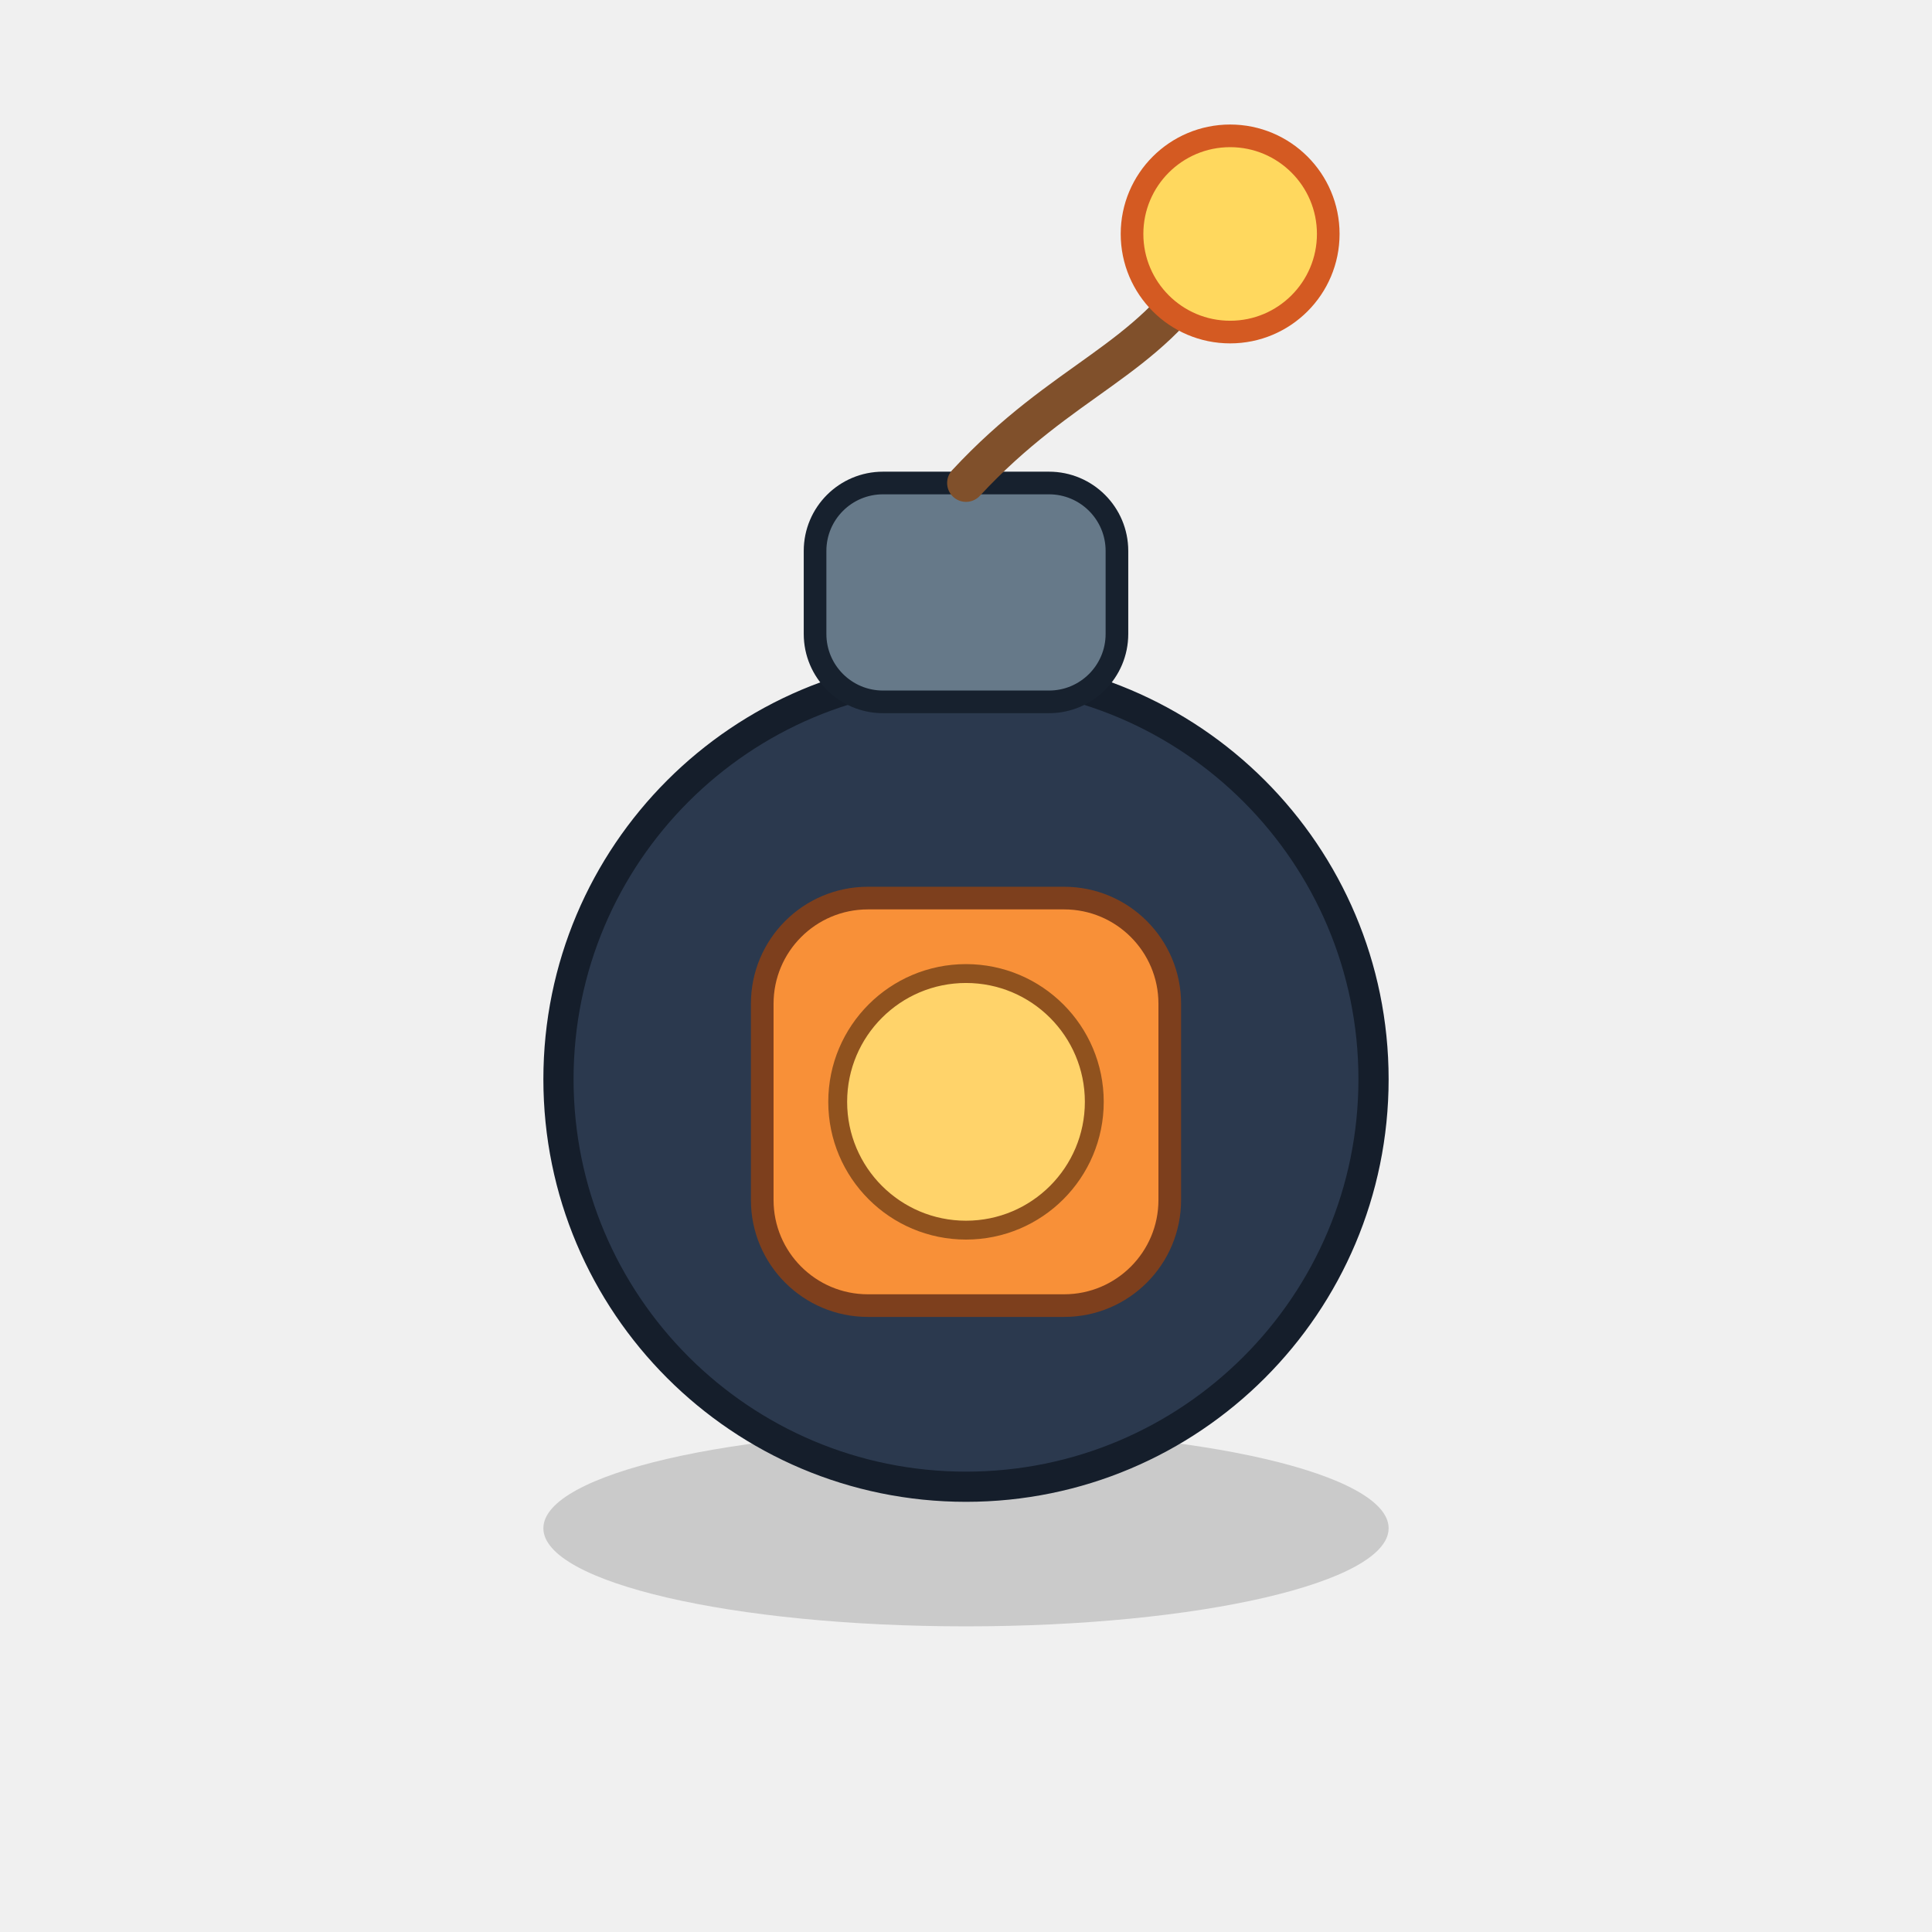
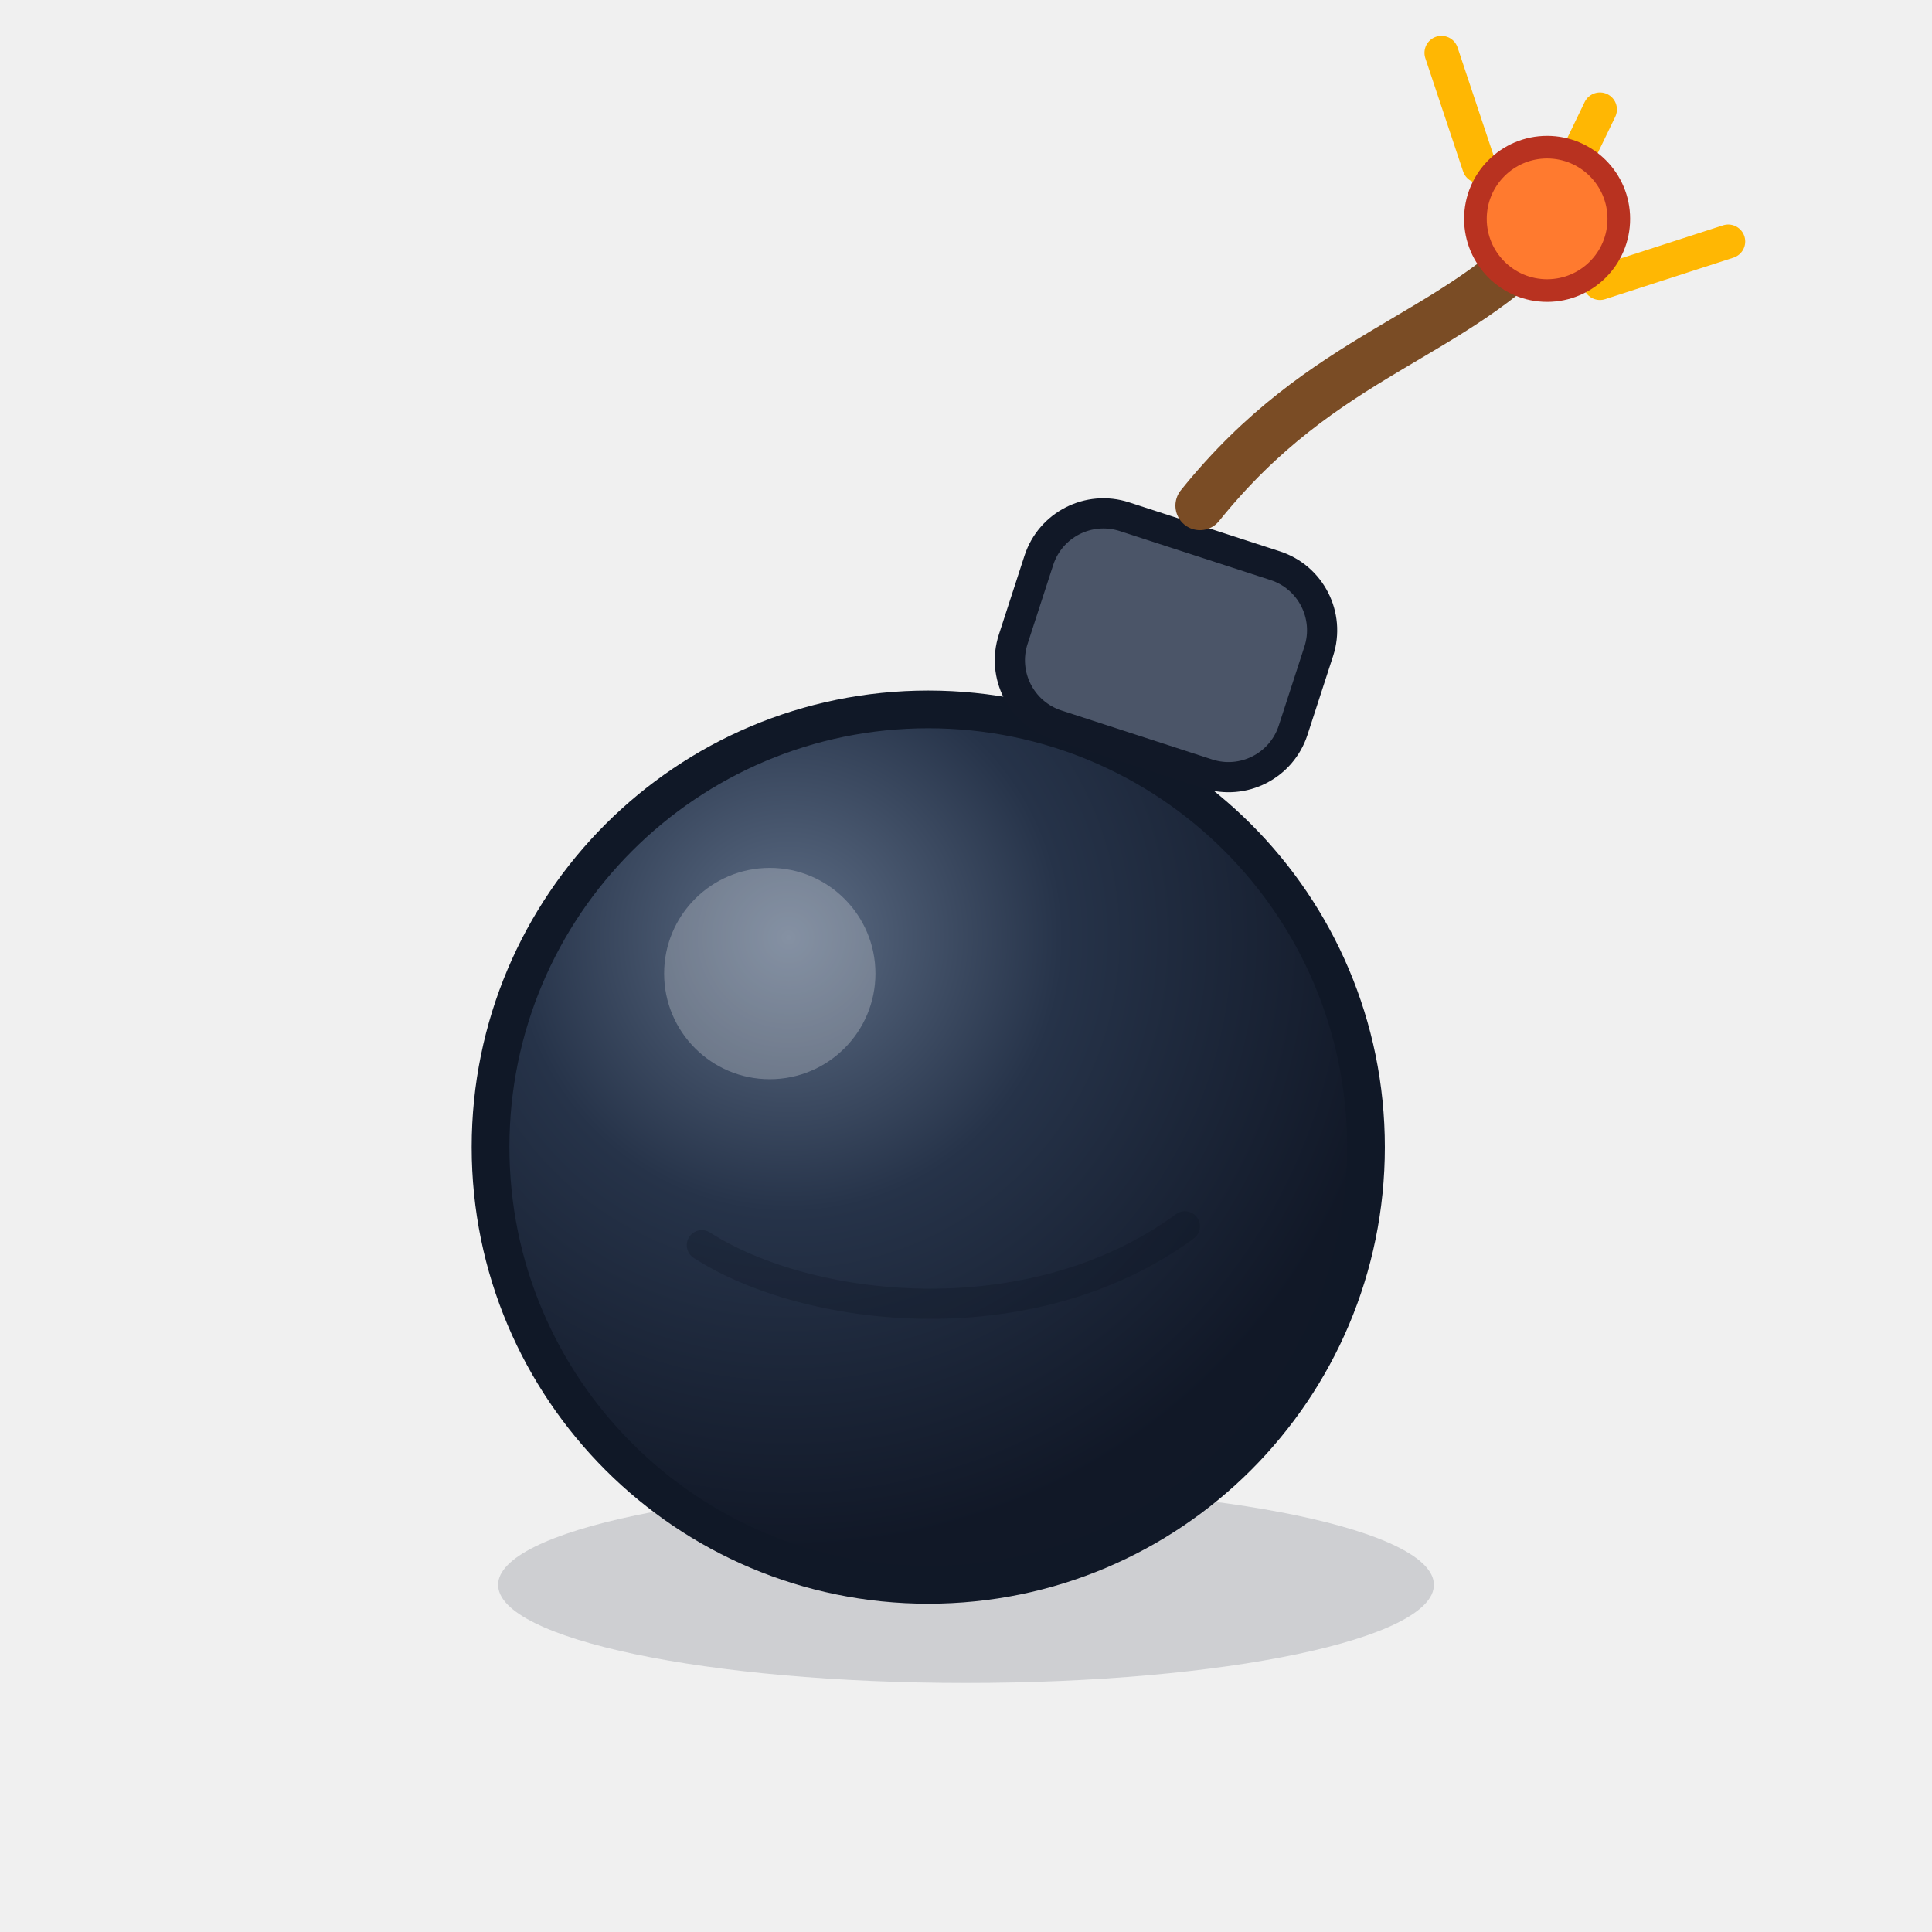
<svg xmlns="http://www.w3.org/2000/svg" width="512" height="512" viewBox="0 0 512 512">
-   <g transform="translate(0 0)" opacity="1.0">
-     <ellipse cx="256" cy="405" rx="112" ry="26" fill="#000" opacity=".16" />
-     <circle cx="256" cy="286" r="108" fill="#2B394E" stroke="#151E2B" stroke-width="8" />
-     <rect x="202" y="238" width="108" height="108" rx="28" fill="#F89038" stroke="#7D3F1D" stroke-width="6" />
-     <circle cx="256" cy="292" r="34" fill="#FFD36A" stroke="#90521E" stroke-width="5" />
-     <rect x="216" y="128" width="80" height="58" rx="18" fill="#667989" stroke="#17212E" stroke-width="6" />
-     <path d="M256 128 C282 100 304 96 320 70" stroke="#80502B" stroke-width="10" fill="none" stroke-linecap="round" />
-     <circle cx="326" cy="62" r="26" fill="#FFD85E" stroke="#D45A22" stroke-width="6" />
-   </g>
+   <defs>
+     <radialGradient id="bomb" cx="34%" cy="26%" r="70%">
+       <stop offset="0" stop-color="#5e6e86" />
+       <stop offset=".45" stop-color="#263349" />
+       <stop offset="1" stop-color="#111827" />
+     </radialGradient>
+   </defs>
+   <ellipse cx="256" cy="420" rx="124" ry="26" fill="#172033" opacity=".16" />
+   <circle cx="246" cy="304" r="116" fill="url(#bomb)" stroke="#101827" stroke-width="10" />
+   <circle cx="204" cy="258" r="28" fill="#fff" opacity=".24" />
+   <rect x="270" y="142" width="78" height="58" rx="18" fill="#4b5568" stroke="#111827" stroke-width="8" transform="rotate(18 309 171)" />
+   <path d="M318 134c33-41 67-44 93-73" fill="none" stroke="#7a4c25" stroke-width="13" stroke-linecap="round" />
+   <path d="M410 58l14-29M424 75l34-11M392 44l-10-30" stroke="#ffb703" stroke-width="9" stroke-linecap="round" />
+   <circle cx="410" cy="58" r="19" fill="#ff7a2f" stroke="#b83220" stroke-width="6" />
+   <path d="M186 330c28 18 87 25 128-5" fill="none" stroke="#0b1220" stroke-width="8" opacity=".28" stroke-linecap="round" />
</svg>
